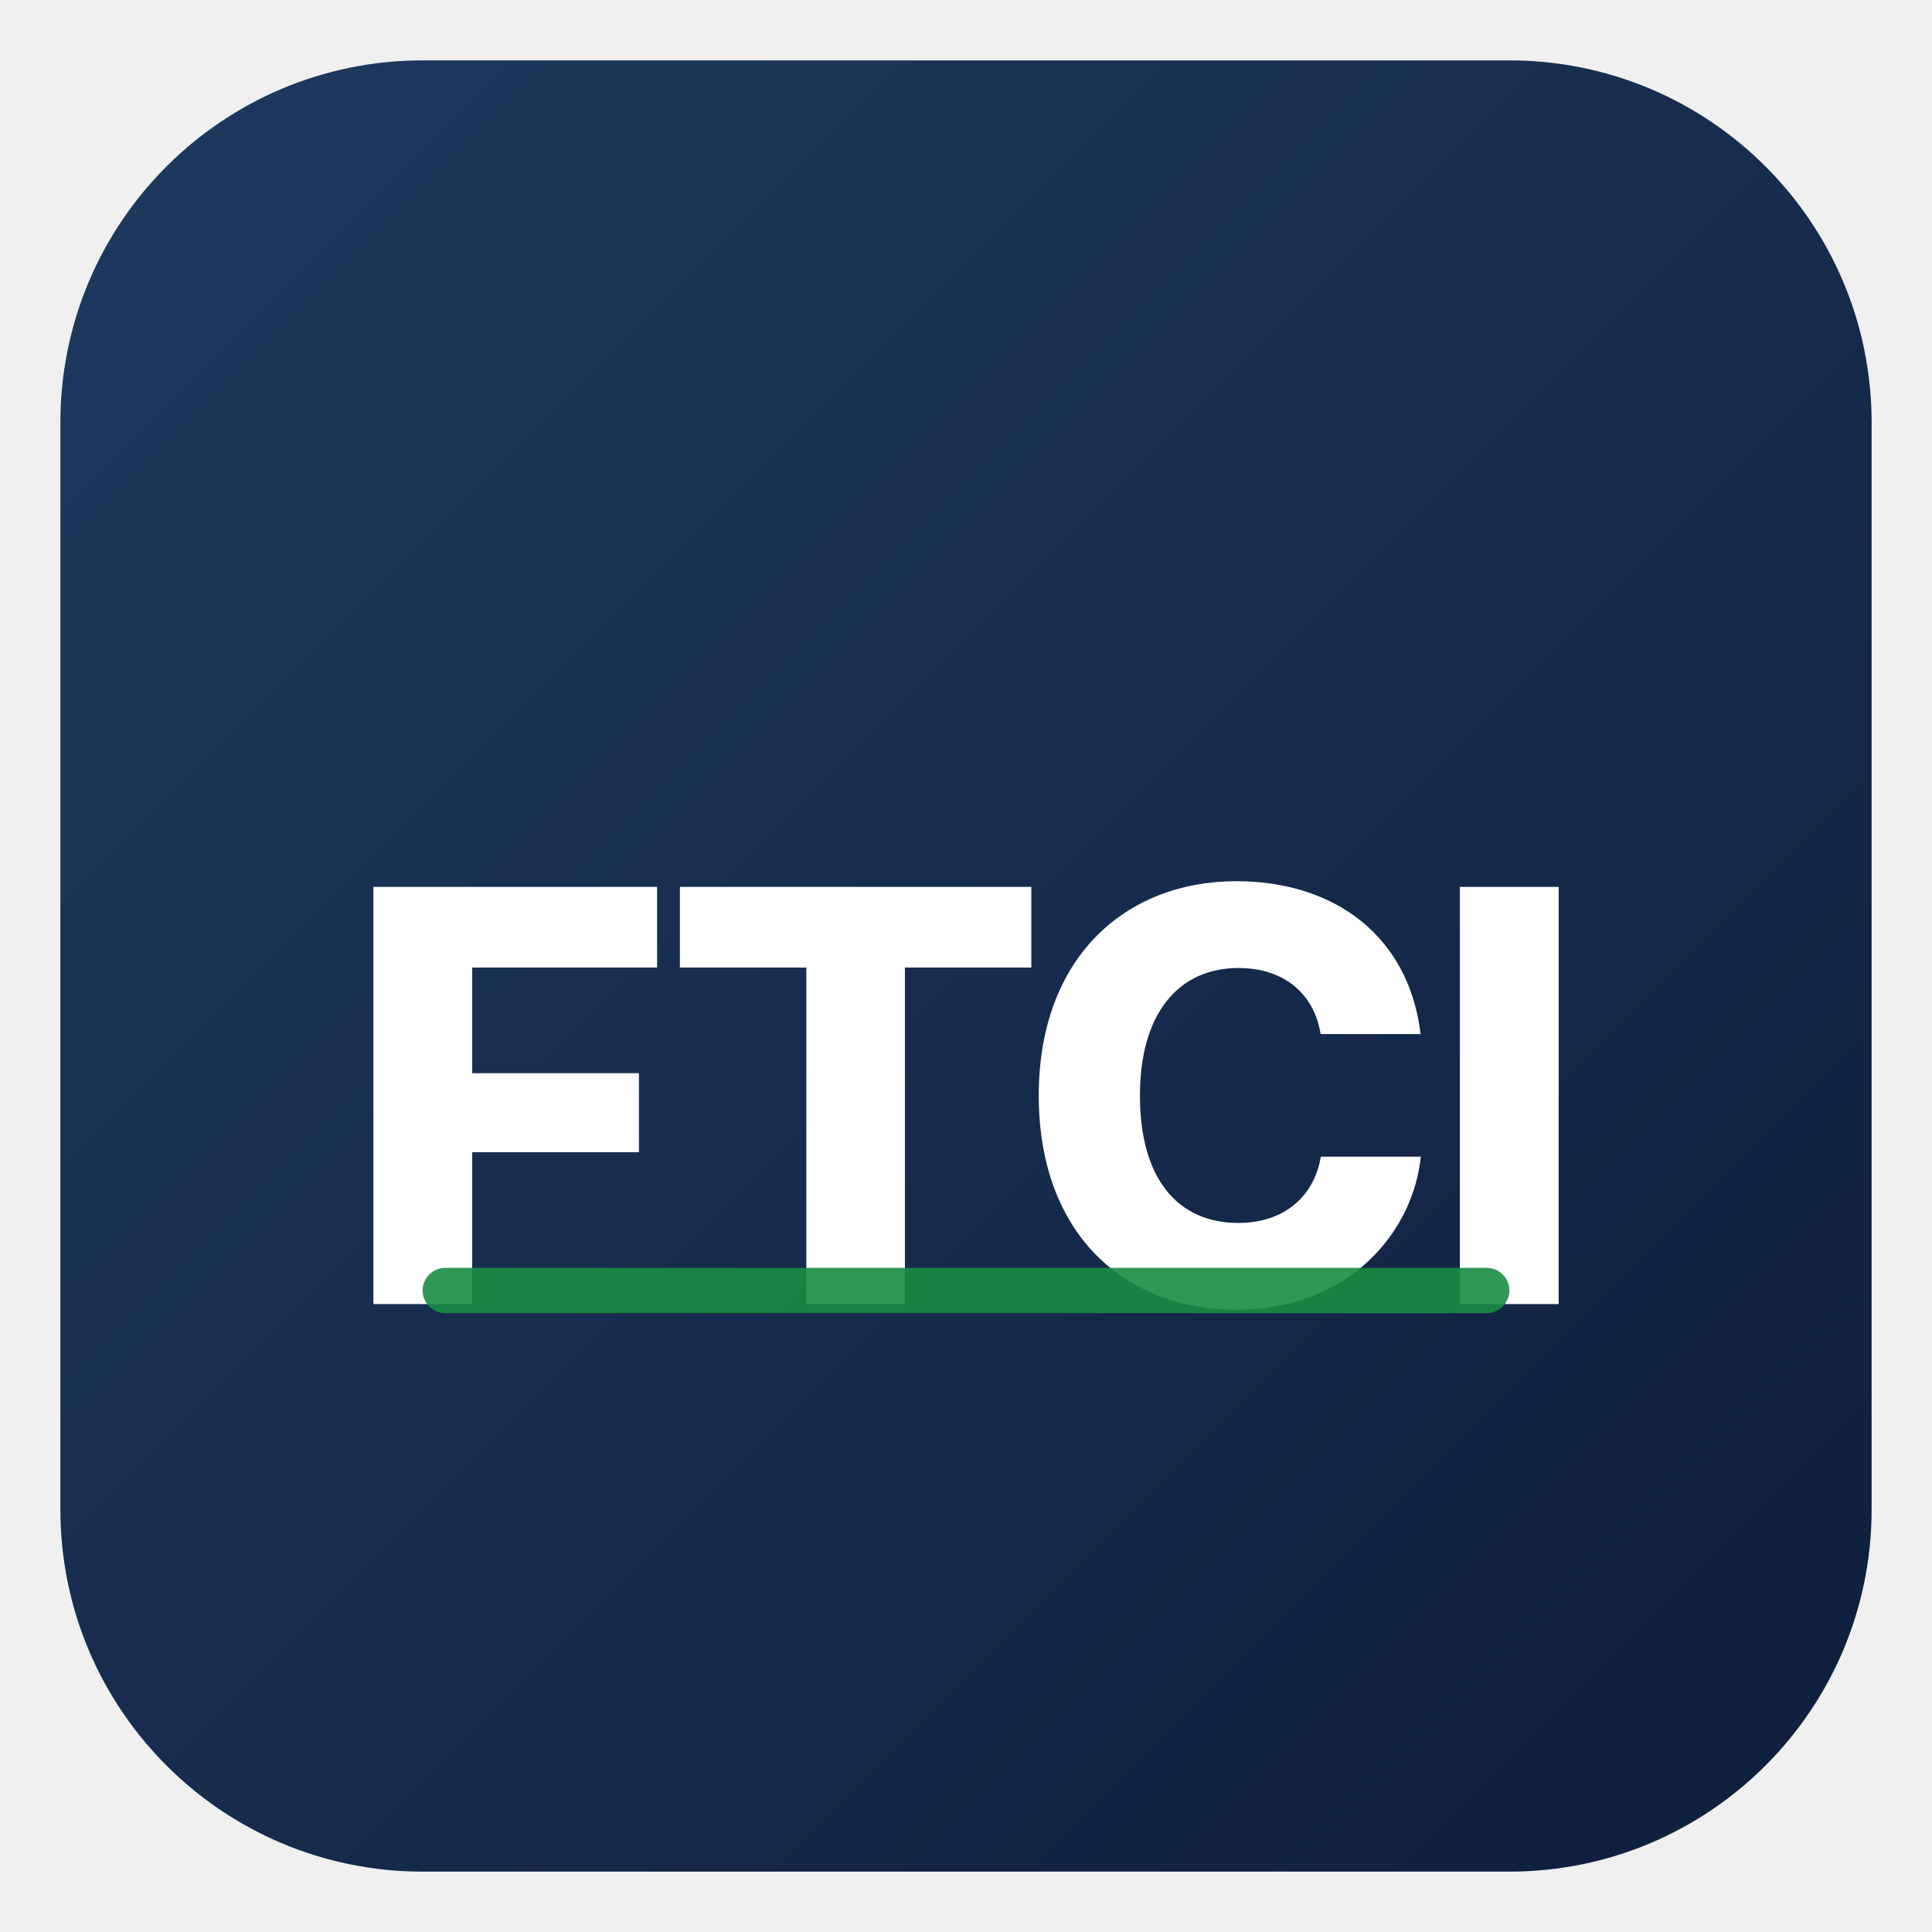
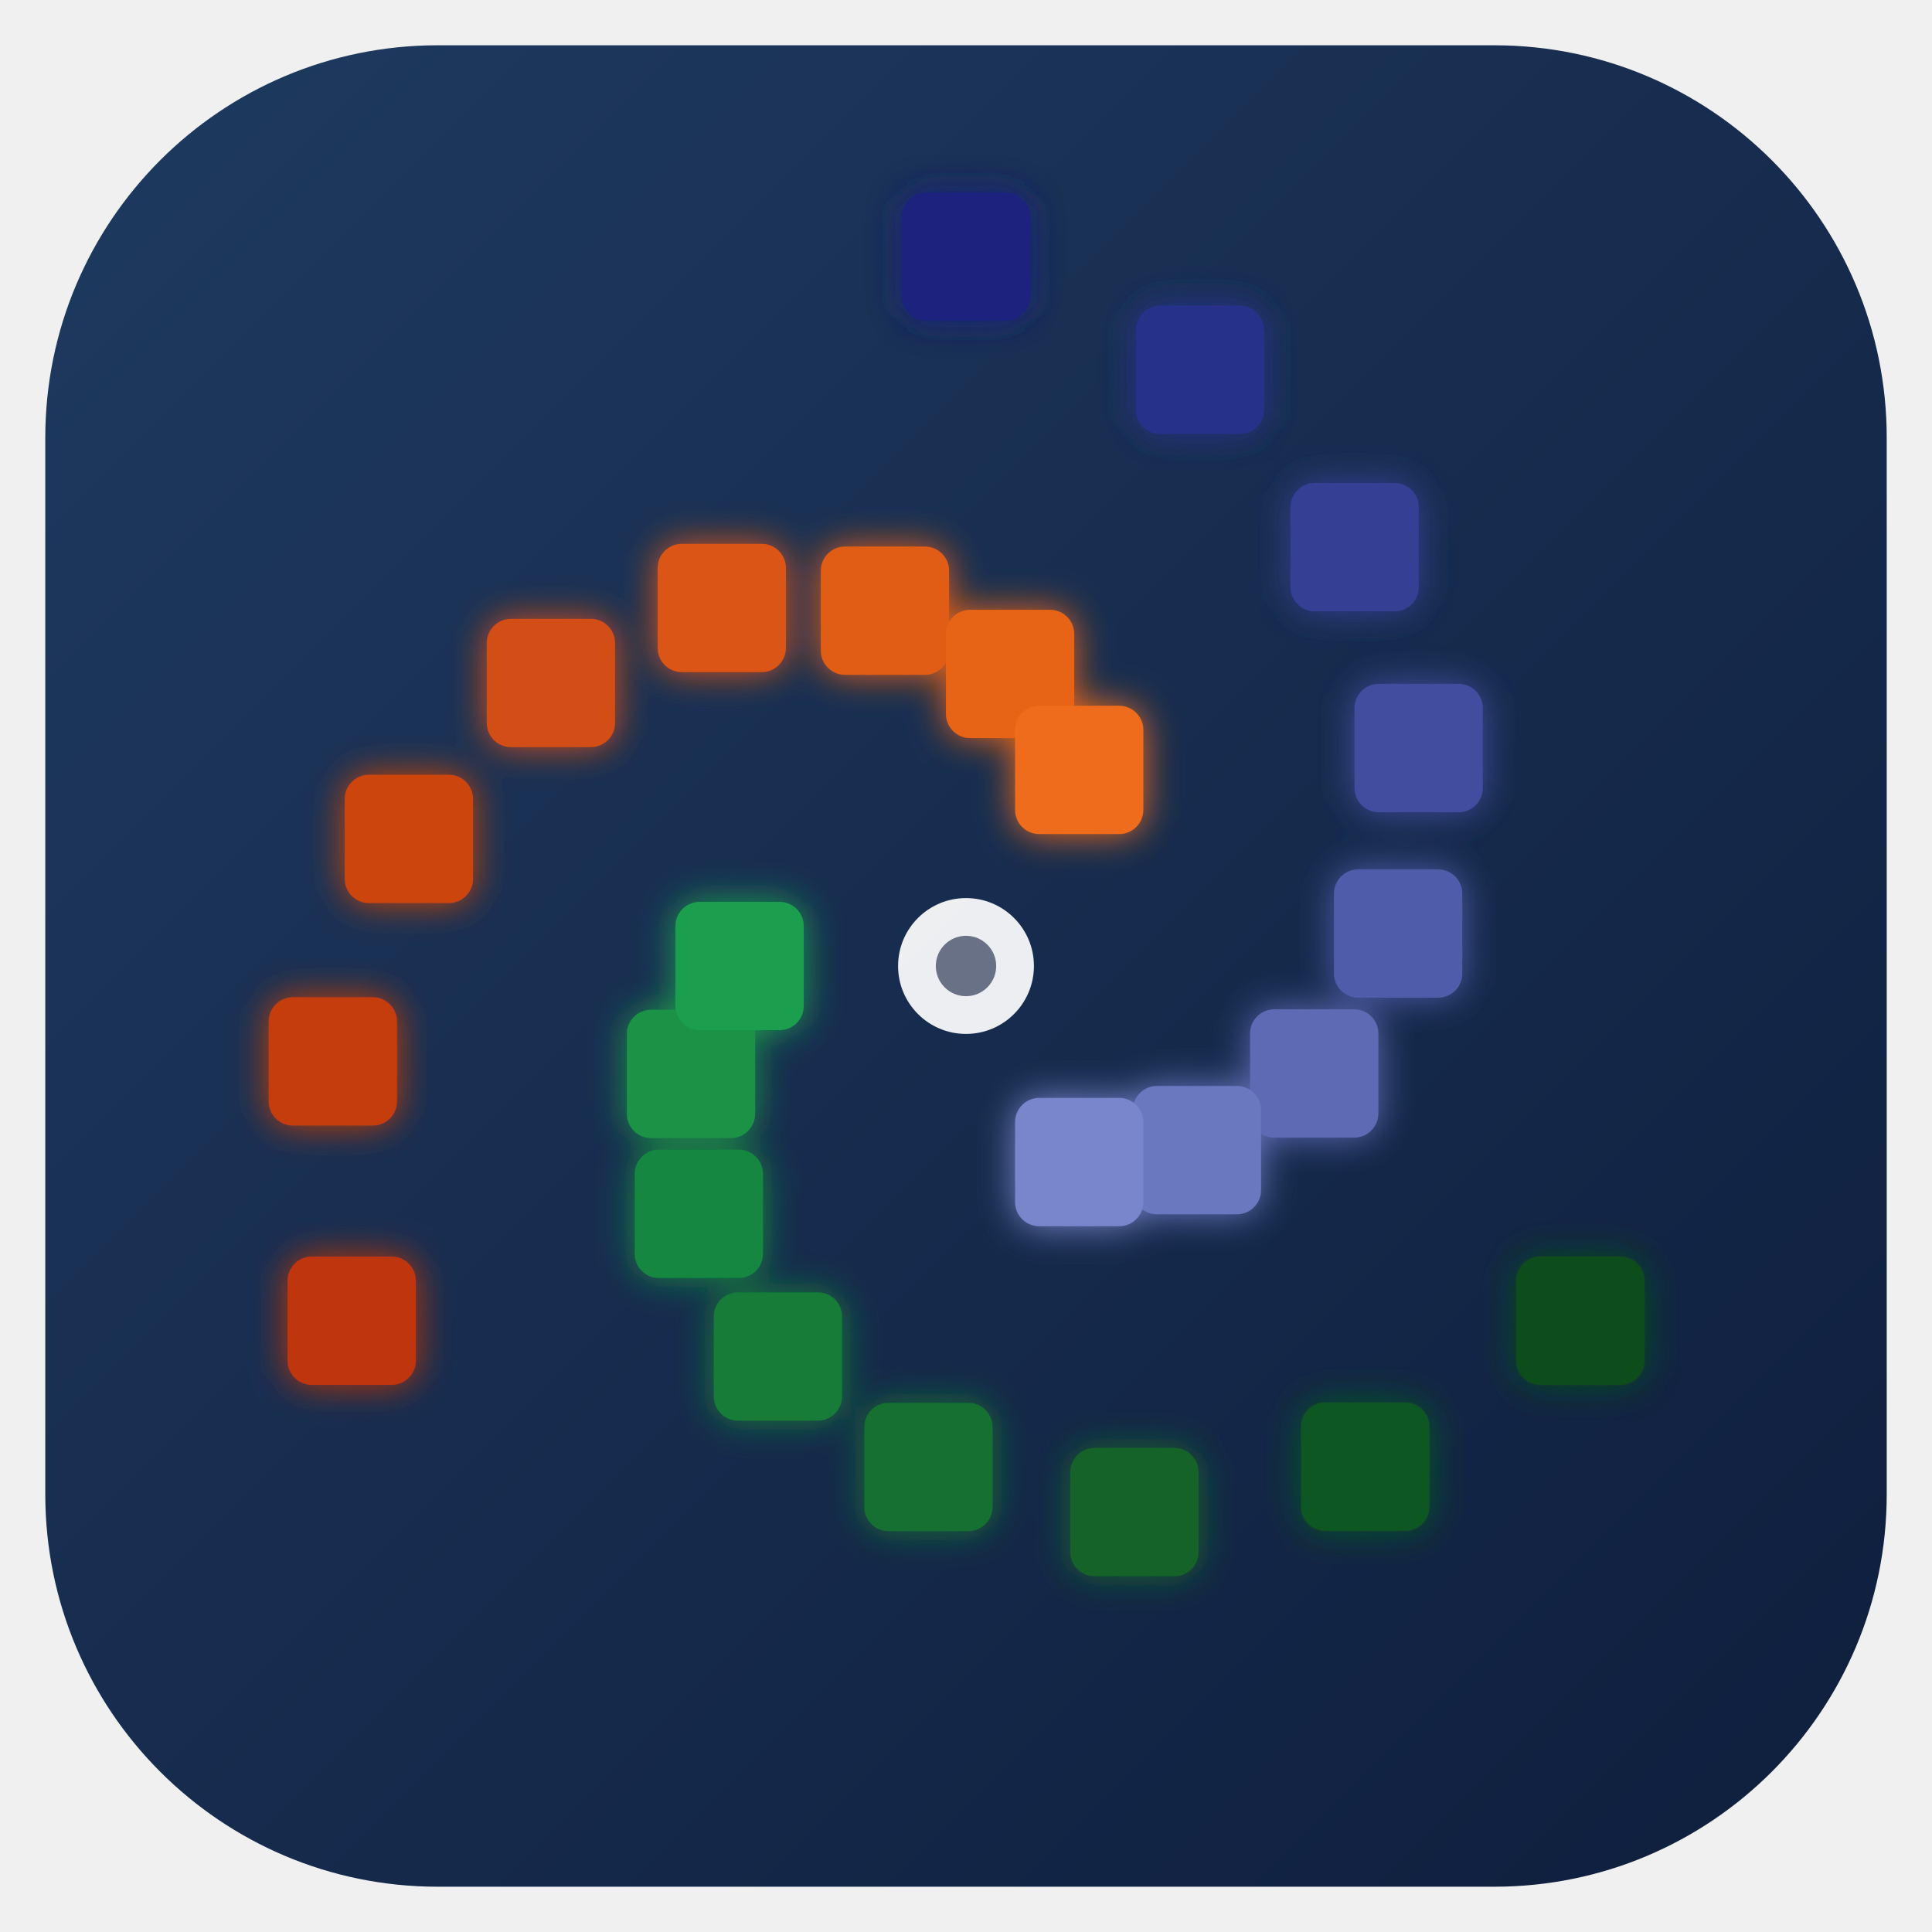
- <svg xmlns="http://www.w3.org/2000/svg" viewBox="0 0 128 128">
+ <svg xmlns="http://www.w3.org/2000/svg" viewBox="0 0 128 128" role="img" aria-label="Logo FTCI — triskel numérique bleu, vert, orange">
  <defs>
-     <linearGradient id="bg" x1="0%" y1="0%" x2="100%" y2="100%">
+     <linearGradient id="ftci-bg" x1="0%" y1="0%" x2="100%" y2="100%">
      <stop offset="0%" stop-color="#1e3a5f" />
      <stop offset="100%" stop-color="#0f1e3d" />
    </linearGradient>
+     <filter id="ftci-glow" x="-20%" y="-20%" width="140%" height="140%">
+       <feGaussianBlur stdDeviation="1.2" result="blur" />
+       <feMerge>
+         <feMergeNode in="blur" />
+         <feMergeNode in="SourceGraphic" />
+       </feMerge>
+     </filter>
  </defs>
-   <rect x="4" y="4" width="120" height="120" rx="24" fill="url(#bg)" />
-   <text x="64" y="72" font-family="'Poppins', 'Inter', -apple-system, BlinkMacSystemFont, sans-serif" font-size="38" font-weight="800" fill="#ffffff" text-anchor="middle" dominant-baseline="middle" letter-spacing="-1">FTCI</text>
-   <rect x="28" y="84" width="72" height="3" rx="1.5" fill="#1a8c42" opacity="0.9" />
+   <rect x="3" y="3" width="122" height="122" rx="26" fill="url(#ftci-bg)" />
+   <g filter="url(#ftci-glow)">
+     <rect x="59.75" y="12.75" width="8.5" height="8.5" rx="1.6" fill="#1a237e" />
+     <rect x="75.25" y="20.25" width="8.5" height="8.5" rx="1.6" fill="#283189" />
+     <rect x="85.50" y="32.00" width="8.5" height="8.5" rx="1.6" fill="#353f94" />
+     <rect x="89.74" y="45.31" width="8.5" height="8.5" rx="1.6" fill="#434d9f" />
+     <rect x="88.38" y="57.60" width="8.5" height="8.5" rx="1.6" fill="#505caa" />
+     <rect x="82.82" y="66.87" width="8.5" height="8.5" rx="1.6" fill="#5e6ab5" />
+     <rect x="75.05" y="71.95" width="8.5" height="8.5" rx="1.6" fill="#6b78c0" />
+     <rect x="67.25" y="72.74" width="8.5" height="8.5" rx="1.6" fill="#7986cb" />
+     <rect x="100.45" y="83.25" width="8.5" height="8.5" rx="1.6" fill="#0d4d1a" />
+     <rect x="86.20" y="92.92" width="8.5" height="8.5" rx="1.6" fill="#0f5922" />
+     <rect x="70.91" y="95.93" width="8.5" height="8.5" rx="1.6" fill="#126429" />
+     <rect x="57.26" y="92.94" width="8.5" height="8.5" rx="1.6" fill="#147031" />
+     <rect x="47.29" y="85.62" width="8.5" height="8.5" rx="1.6" fill="#177b38" />
+     <rect x="42.05" y="76.17" width="8.5" height="8.5" rx="1.6" fill="#198740" />
+     <rect x="41.53" y="66.90" width="8.5" height="8.5" rx="1.6" fill="#1c9247" />
+     <rect x="44.75" y="59.75" width="8.5" height="8.5" rx="1.6" fill="#1e9e4f" />
+     <rect x="19.05" y="83.25" width="8.5" height="8.5" rx="1.6" fill="#bf360c" />
+     <rect x="17.80" y="66.07" width="8.5" height="8.5" rx="1.6" fill="#c63e0e" />
+     <rect x="22.84" y="51.33" width="8.5" height="8.5" rx="1.6" fill="#cc4510" />
+     <rect x="32.25" y="41.00" width="8.5" height="8.5" rx="1.6" fill="#d34d12" />
+     <rect x="43.57" y="36.03" width="8.5" height="8.5" rx="1.6" fill="#da5514" />
+     <rect x="54.38" y="36.21" width="8.5" height="8.5" rx="1.6" fill="#e15d16" />
+     <rect x="62.67" y="40.40" width="8.5" height="8.5" rx="1.6" fill="#e76418" />
+     <rect x="67.25" y="46.76" width="8.5" height="8.5" rx="1.6" fill="#ee6c1a" />
+   </g>
+   <circle cx="64" cy="64" r="4.5" fill="#ffffff" opacity="0.92" />
+   <circle cx="64" cy="64" r="2" fill="#0f1e3d" opacity="0.6" />
</svg>
